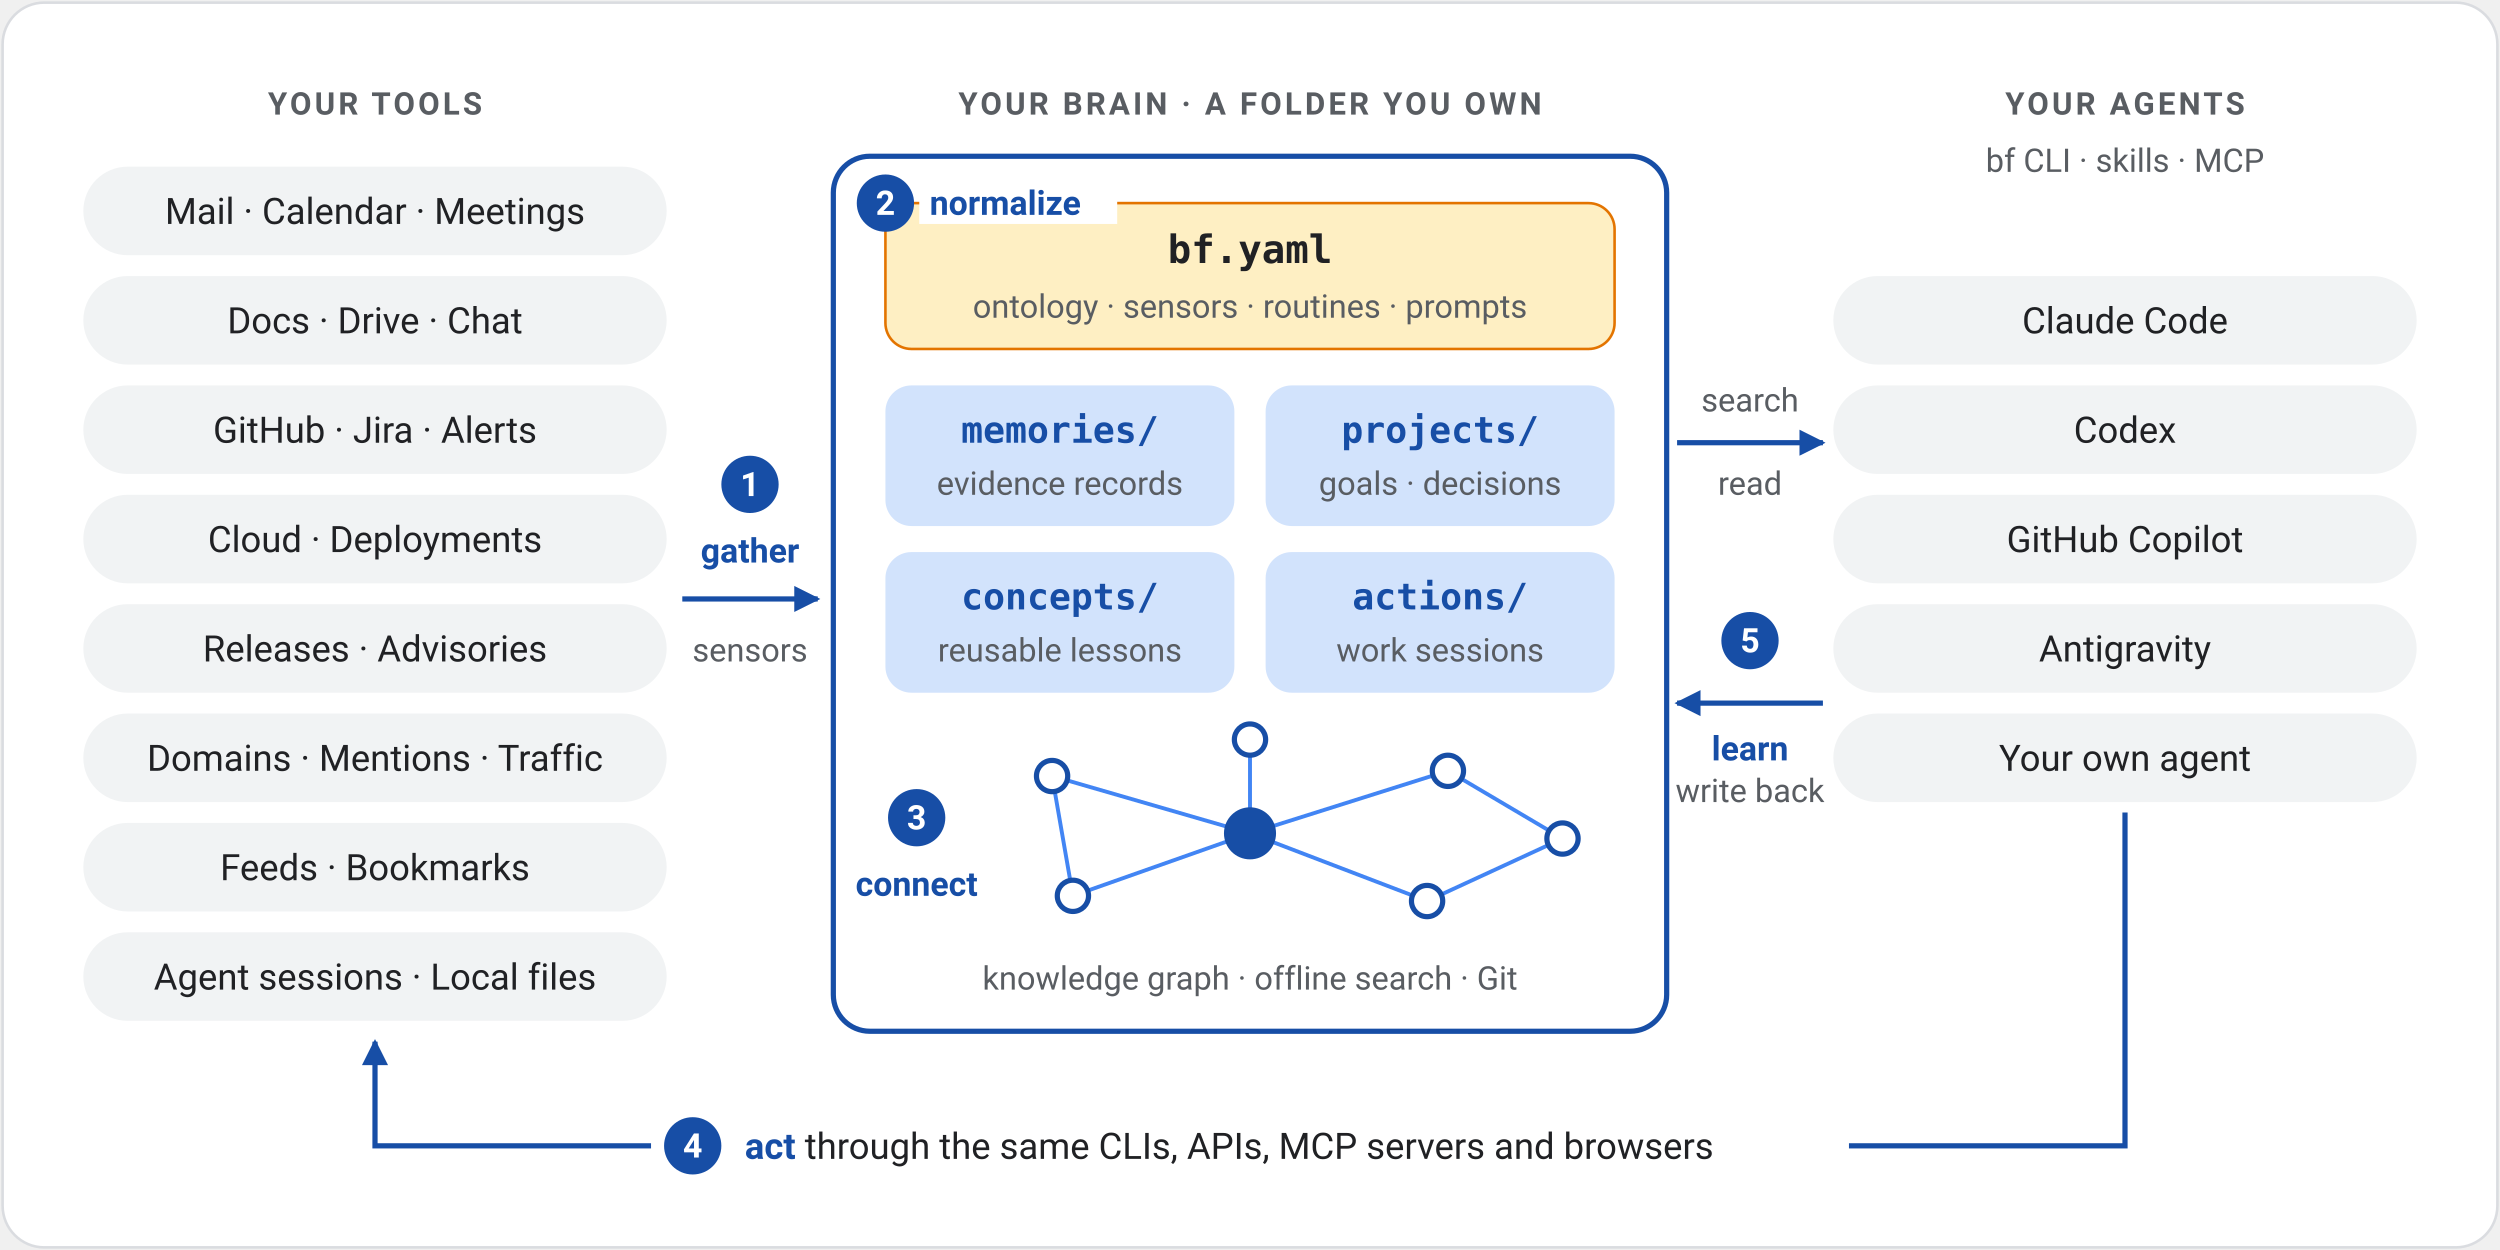
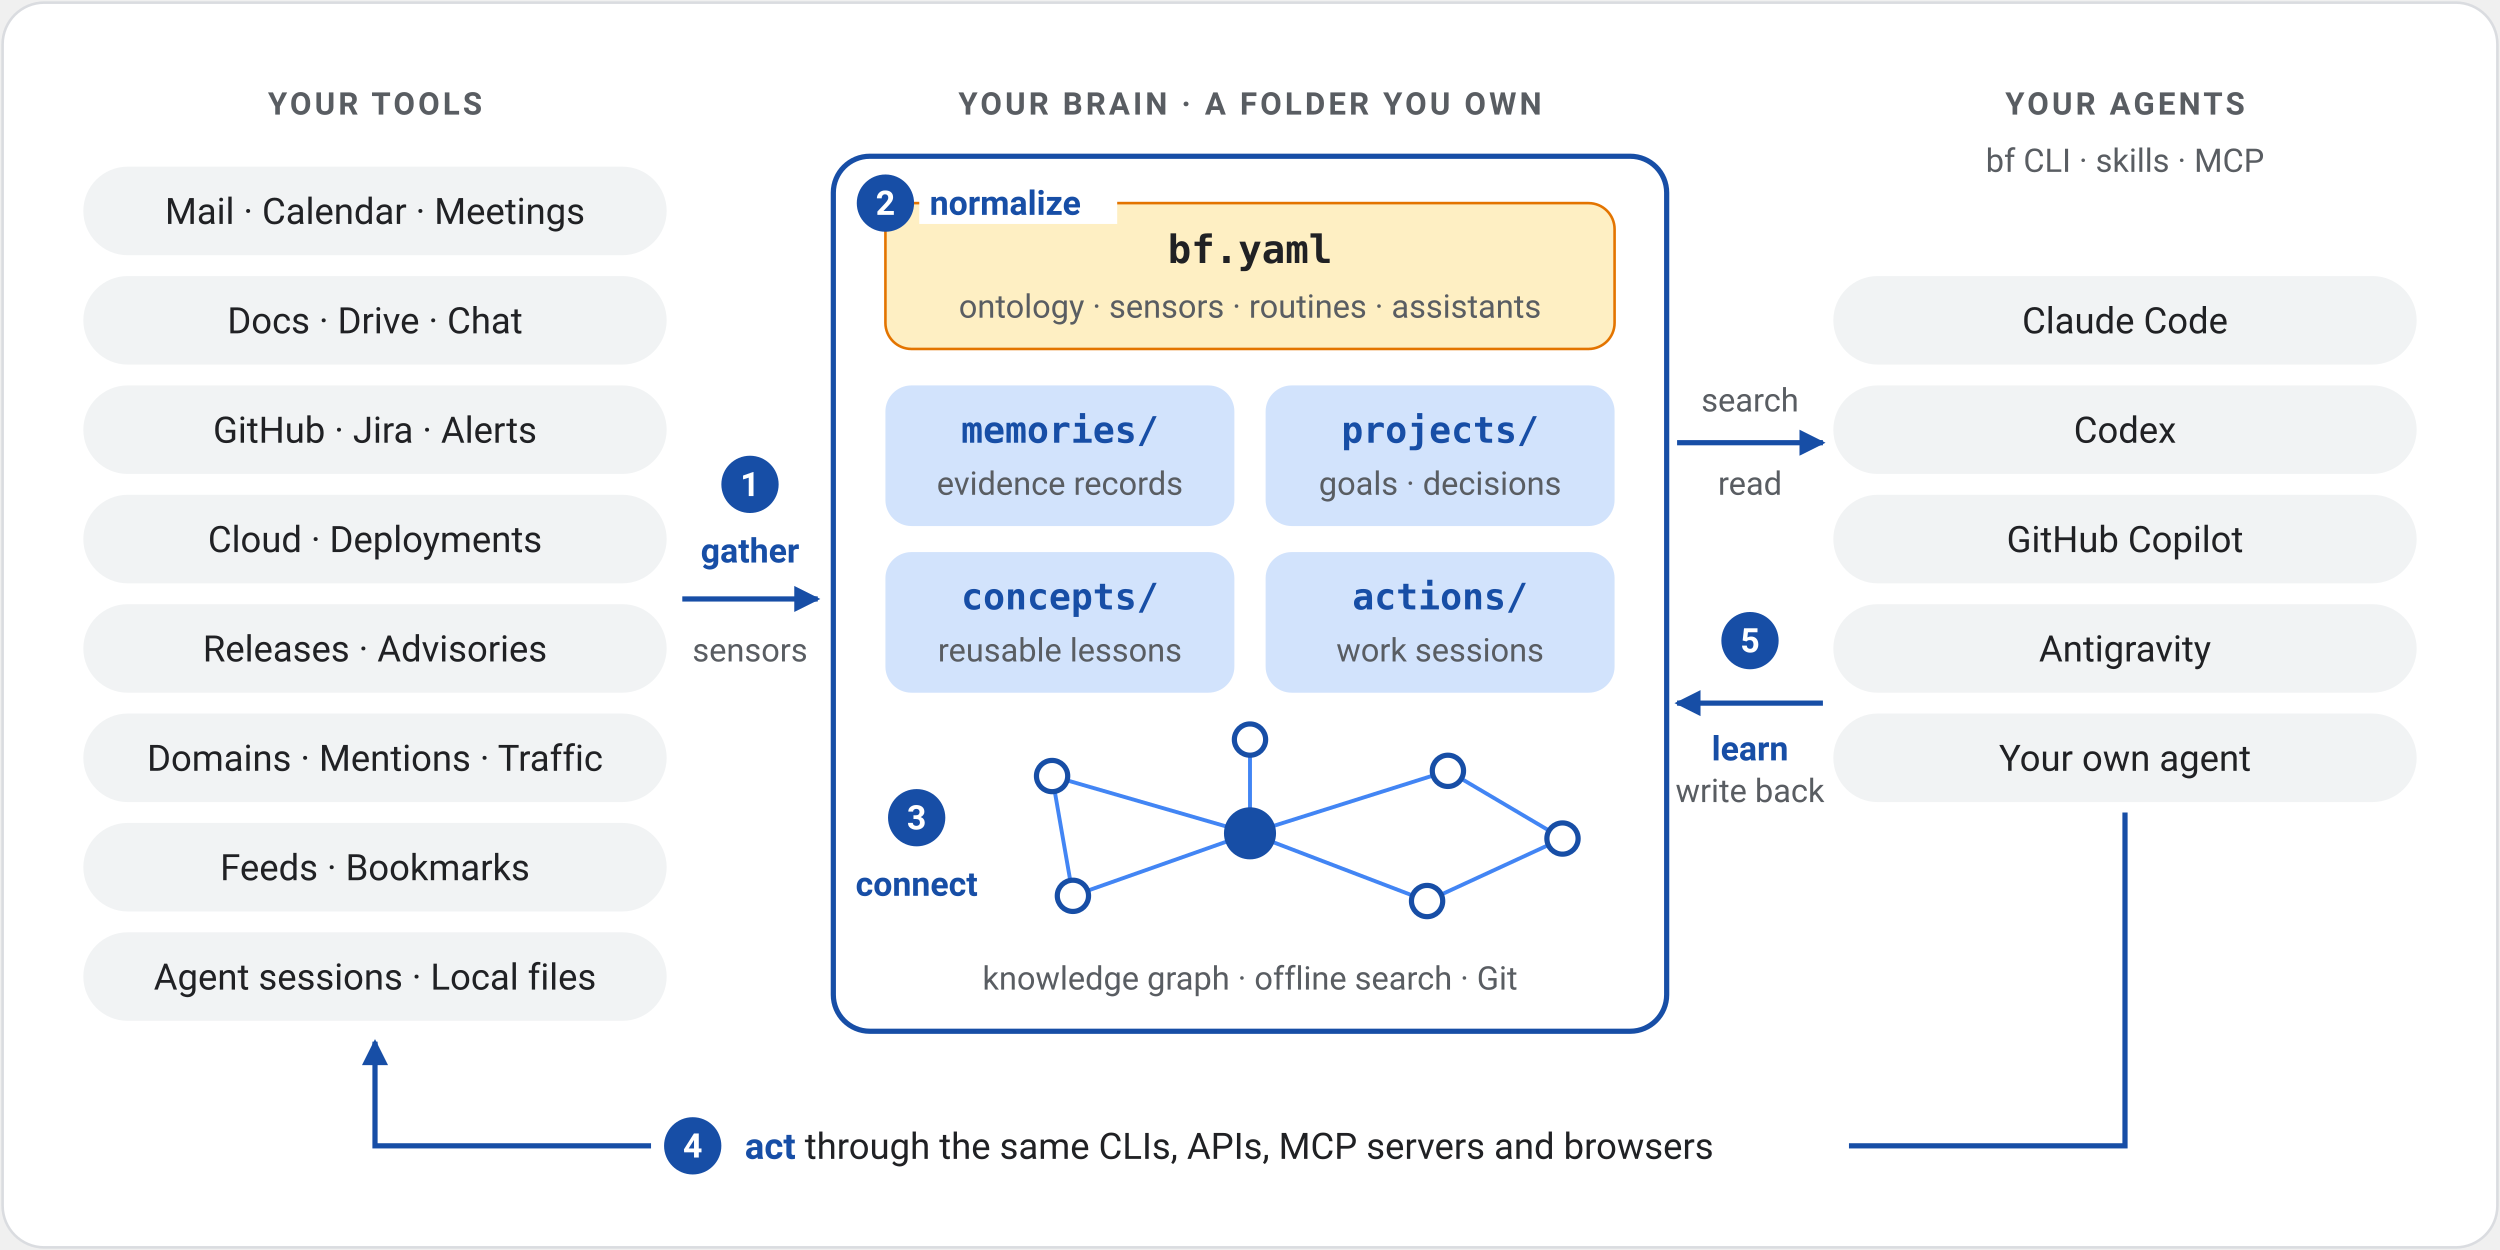
<svg xmlns="http://www.w3.org/2000/svg" width="960" height="480" viewBox="0 0 960 480" role="img" aria-labelledby="title desc">
  <defs>
    <marker id="arrow" viewBox="0 0 10 10" refX="9" refY="5" markerWidth="10" markerHeight="10" markerUnits="userSpaceOnUse" orient="auto-start-reverse">
      <path d="M0 0 L10 5 L0 10 Z" fill="#174EA6" />
    </marker>
    <style>
text { font-family: "Google Sans", "Google Sans Text", Roboto, "Segoe UI", Helvetica, Arial, sans-serif; fill: #202124; }
.code { font-family: "Google Sans Code", "JetBrains Mono", Menlo, Consolas, "DejaVu Sans Mono", monospace; }
.label { font-size: 12px; font-weight: 700; letter-spacing: 1.2px; fill: #595D62; }
.chip { fill: #F1F3F4; }
.chip-text { font-size: 14px; }
.muted { font-size: 12.5px; fill: #595D62; }
.folder { font-size: 14px; font-weight: 700; fill: #174EA6; }
.step { fill: #174EA6; }
.step-text { font-size: 13px; font-weight: 700; fill: #FFFFFF; }
.verb { font-size: 13px; font-weight: 700; fill: #174EA6; }
.flow { fill: none; stroke: #174EA6; stroke-width: 2; }
.edge { stroke: #4285F4; stroke-width: 1.5; }
</style>
  </defs>
  <rect x="1" y="1" width="958" height="478" rx="16" fill="#FFFFFF" stroke="#DADCE0" />
  <text class="label" x="144" y="44" text-anchor="middle">YOUR TOOLS</text>
  <g text-anchor="middle">
    <rect class="chip" x="32" y="64" width="224" height="34" rx="17" />
    <text class="chip-text" x="144" y="86">Mail · Calendar · Meetings</text>
    <rect class="chip" x="32" y="106" width="224" height="34" rx="17" />
    <text class="chip-text" x="144" y="128">Docs · Drive · Chat</text>
    <rect class="chip" x="32" y="148" width="224" height="34" rx="17" />
    <text class="chip-text" x="144" y="170">GitHub · Jira · Alerts</text>
    <rect class="chip" x="32" y="190" width="224" height="34" rx="17" />
    <text class="chip-text" x="144" y="212">Cloud · Deployments</text>
    <rect class="chip" x="32" y="232" width="224" height="34" rx="17" />
    <text class="chip-text" x="144" y="254">Releases · Advisories</text>
    <rect class="chip" x="32" y="274" width="224" height="34" rx="17" />
    <text class="chip-text" x="144" y="296">Domains · Mentions · Traffic</text>
    <rect class="chip" x="32" y="316" width="224" height="34" rx="17" />
    <text class="chip-text" x="144" y="338">Feeds · Bookmarks</text>
    <rect class="chip" x="32" y="358" width="224" height="34" rx="17" />
    <text class="chip-text" x="144" y="380">Agent sessions · Local files</text>
  </g>
  <circle class="step" cx="288" cy="186" r="11" />
  <text class="step-text" x="288" y="190.5" text-anchor="middle">1</text>
  <text class="verb" x="288" y="216" text-anchor="middle">gather</text>
  <line class="flow" x1="262" y1="230" x2="314" y2="230" marker-end="url(#arrow)" />
  <text class="muted" x="288" y="254" text-anchor="middle">sensors</text>
  <text class="label" x="480" y="44" text-anchor="middle">YOUR BRAIN · A FOLDER YOU OWN</text>
  <rect x="320" y="60" width="320" height="336" rx="14" fill="#FFFFFF" stroke="#174EA6" stroke-width="2" />
  <rect x="340" y="78" width="280" height="56" rx="10" fill="#FEEFC3" stroke="#E37400" />
  <text class="code" x="480" y="101" text-anchor="middle" style="font-size:15px;font-weight:700">bf.yaml</text>
-   <text class="muted" x="480" y="122" text-anchor="middle">ontology · sensors · routines · prompts</text>
+   <text class="muted" x="480" y="122" text-anchor="middle">ontology · sensors · routines · assistants</text>
  <rect x="353" y="70" width="76" height="16" fill="#FFFFFF" />
  <text class="verb" x="357" y="82.5">normalize</text>
  <circle class="step" cx="340" cy="78" r="11" />
  <text class="step-text" x="340" y="82.5" text-anchor="middle">2</text>
  <g text-anchor="middle">
    <rect x="340" y="148" width="134" height="54" rx="10" fill="#D2E3FC" />
    <text class="code folder" x="407" y="170">memories/</text>
    <text class="muted" x="407" y="190">evidence records</text>
    <rect x="486" y="148" width="134" height="54" rx="10" fill="#D2E3FC" />
    <text class="code folder" x="553" y="170">projects/</text>
    <text class="muted" x="553" y="190">goals · decisions</text>
    <rect x="340" y="212" width="134" height="54" rx="10" fill="#D2E3FC" />
    <text class="code folder" x="407" y="234">concepts/</text>
    <text class="muted" x="407" y="254">reusable lessons</text>
    <rect x="486" y="212" width="134" height="54" rx="10" fill="#D2E3FC" />
    <text class="code folder" x="553" y="234">actions/</text>
    <text class="muted" x="553" y="254">work sessions</text>
  </g>
  <g>
    <line class="edge" x1="480" y1="320" x2="404" y2="298" />
    <line class="edge" x1="480" y1="320" x2="412" y2="344" />
    <line class="edge" x1="480" y1="320" x2="556" y2="296" />
    <line class="edge" x1="480" y1="320" x2="548" y2="346" />
    <line class="edge" x1="404" y1="298" x2="412" y2="344" />
    <line class="edge" x1="556" y1="296" x2="600" y2="322" />
    <line class="edge" x1="548" y1="346" x2="600" y2="322" />
    <line class="edge" x1="480" y1="320" x2="480" y2="284" />
    <circle cx="480" cy="320" r="10" fill="#174EA6" />
    <circle cx="404" cy="298" r="6" fill="#FFFFFF" stroke="#174EA6" stroke-width="2" />
    <circle cx="412" cy="344" r="6" fill="#FFFFFF" stroke="#174EA6" stroke-width="2" />
    <circle cx="556" cy="296" r="6" fill="#FFFFFF" stroke="#174EA6" stroke-width="2" />
    <circle cx="548" cy="346" r="6" fill="#FFFFFF" stroke="#174EA6" stroke-width="2" />
    <circle cx="600" cy="322" r="6" fill="#FFFFFF" stroke="#174EA6" stroke-width="2" />
    <circle cx="480" cy="284" r="6" fill="#FFFFFF" stroke="#174EA6" stroke-width="2" />
  </g>
  <circle class="step" cx="352" cy="314" r="11" />
  <text class="step-text" x="352" y="318.5" text-anchor="middle">3</text>
  <text class="verb" x="352" y="344" text-anchor="middle">connect</text>
  <text class="muted" x="480" y="380" text-anchor="middle">knowledge graph · offline search · Git</text>
  <line class="flow" x1="644" y1="170" x2="700" y2="170" marker-end="url(#arrow)" />
  <text class="muted" x="672" y="158" text-anchor="middle">search</text>
  <text class="muted" x="672" y="190" text-anchor="middle">read</text>
  <line class="flow" x1="700" y1="270" x2="644" y2="270" marker-end="url(#arrow)" />
  <circle class="step" cx="672" cy="246" r="11" />
  <text class="step-text" x="672" y="250.5" text-anchor="middle">5</text>
  <text class="verb" x="672" y="292" text-anchor="middle">learn</text>
  <text class="muted" x="672" y="308" text-anchor="middle">write back</text>
  <text class="label" x="816" y="44" text-anchor="middle">YOUR AGENTS</text>
  <g text-anchor="middle">
    <rect class="chip" x="704" y="106" width="224" height="34" rx="17" />
    <text class="chip-text" x="816" y="128">Claude Code</text>
    <rect class="chip" x="704" y="148" width="224" height="34" rx="17" />
    <text class="chip-text" x="816" y="170">Codex</text>
    <rect class="chip" x="704" y="190" width="224" height="34" rx="17" />
    <text class="chip-text" x="816" y="212">GitHub Copilot</text>
    <rect class="chip" x="704" y="232" width="224" height="34" rx="17" />
    <text class="chip-text" x="816" y="254">Antigravity</text>
    <rect class="chip" x="704" y="274" width="224" height="34" rx="17" />
    <text class="chip-text" x="816" y="296">Your own agent</text>
  </g>
  <text class="muted" x="816" y="66" text-anchor="middle">bf CLI · skills · MCP</text>
  <path class="flow" d="M816 312 V440 H144 V400" marker-end="url(#arrow)" />
  <rect x="250" y="428" width="460" height="24" fill="#FFFFFF" />
  <circle class="step" cx="266" cy="440" r="11" />
  <text class="step-text" x="266" y="444.5" text-anchor="middle">4</text>
  <text x="286" y="445" style="font-size:14px">
    <tspan class="verb" style="font-size:14px">act</tspan> through the same CLIs, APIs, MCP servers and browsers</text>
</svg>
